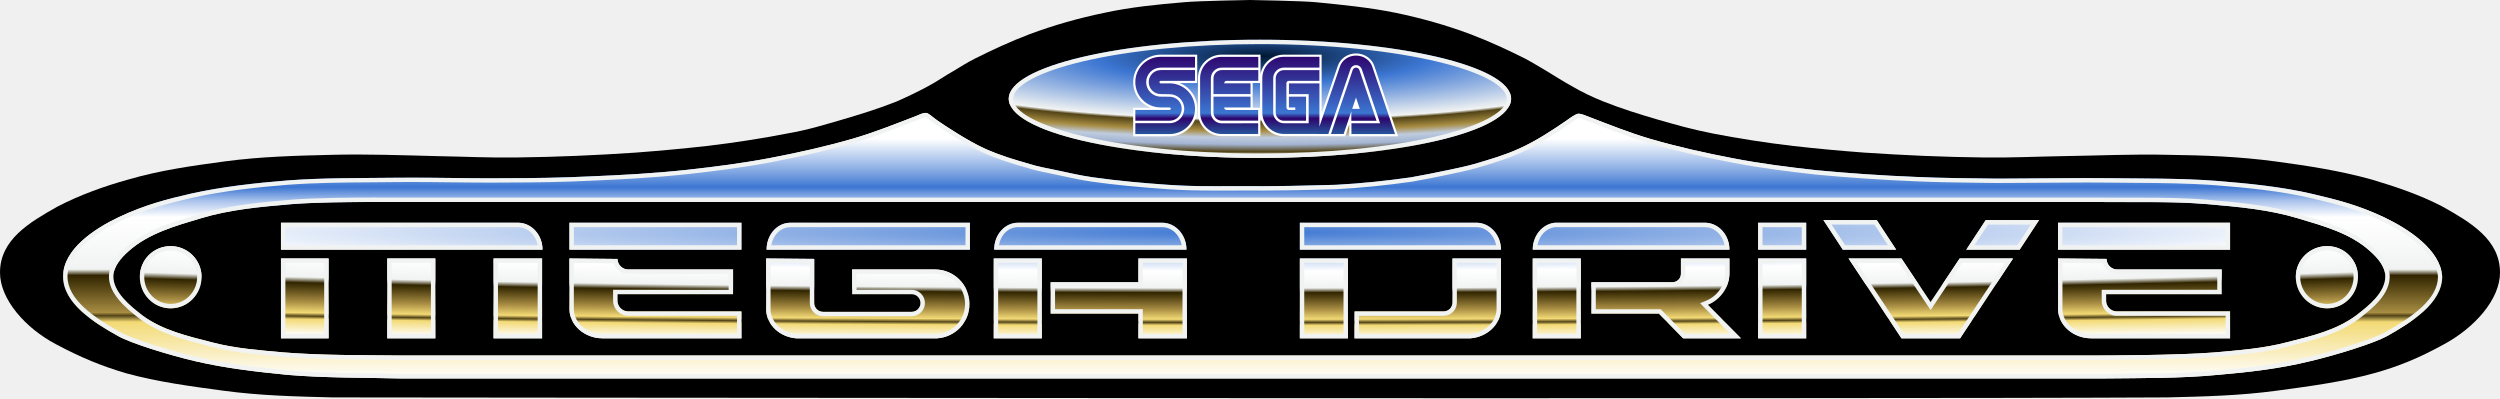
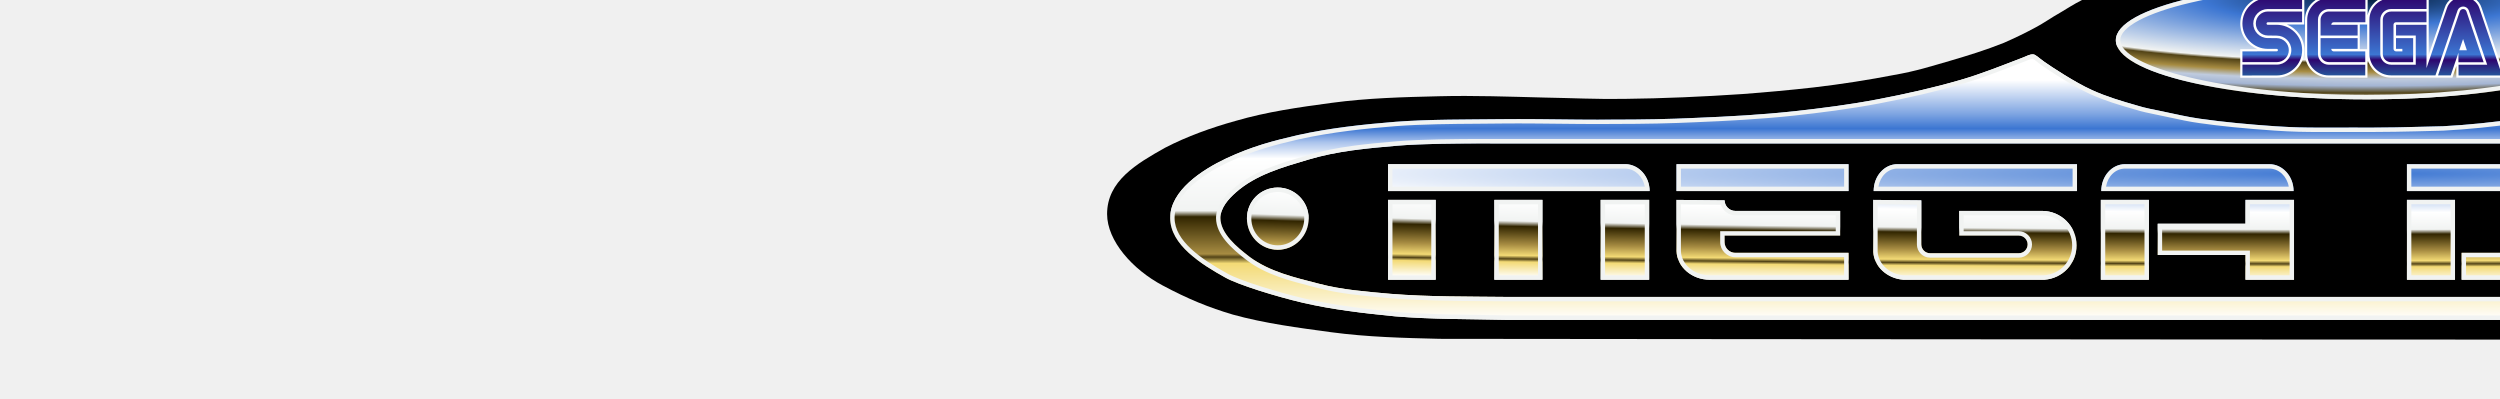
- <svg xmlns="http://www.w3.org/2000/svg" version="1.1" id="Layer_1" x="0px" y="0px" viewBox="251 -13.28 566.8 90.28" enable-background="new 251 -13.28 566.8 90.28" xml:space="preserve">
-   <path id="path6288-1-5" d="M742.4,76.82c8.3-0.2,16.4-0.4,24.6-1.5c7.4-1,15.1-2,22.3-4c5.4-1.5,10.1-3.4,15.9-6.6  c6.8-3.7,12.6-10.1,12.6-16.2c0-7.5-6.7-11.4-13.1-15c-5-2.6-10.6-4.5-16-6.1c-7.2-2-14.4-3.1-21.8-4.1c-8.2-1.1-16.2-1.4-24.4-1.5  c-7.9-0.2-16.1,0.2-23.9,0.3c-6.1,0.1-12,0.4-18,0.3c-9-0.1-18-0.5-26.9-1.1c-5.4-0.4-10.8-0.9-16.1-1.5c-6.1-0.7-13-1.8-18.1-2.8  s-8.5-2-12.7-3.2c-4.1-1.2-8.3-2.5-12.3-4.1c-2.5-1-4.8-2.1-7.2-3.5c-1.8-1-3.7-2.2-5.5-3.3c-1.7-1-3.3-2-5-2.9  c-4-2-8.1-3.9-12.3-5.5c-5.6-2.1-11.3-3.7-17.1-4.9c-5.9-1.2-12-1.8-18.1-2.4c-3.1-0.3-14.9-0.5-14.9-0.5s-11.8,0.2-14.9,0.5  c-6,0.5-12.1,1.1-18.1,2.4c-5.8,1.2-11.5,2.8-17.1,4.9c-4.2,1.6-8.3,3.5-12.3,5.5c-1.8,0.9-3.3,1.9-5,2.9c-1.8,1-3.6,2.3-5.5,3.3  c-2.4,1.3-4.7,2.4-7.2,3.5c-4,1.6-8.2,2.9-12.3,4.1c-4.2,1.2-7.5,2.3-12.7,3.2c-5.1,1-12,2.1-18.1,2.8c-5.3,0.6-10.8,1.1-16.1,1.5  c-8.9,0.6-18,1-26.9,1.1c-6.1,0.1-12-0.2-18-0.3c-7.9-0.2-16.1-0.5-23.9-0.3c-8.3,0.2-16.2,0.4-24.4,1.5c-7.4,1-14.6,2-21.8,4.1  c-5.4,1.5-11,3.5-16,6.1c-6.4,3.6-13.1,7.5-13.1,15c0,6.1,5.8,12.6,12.6,16.2c5.8,3.1,10.5,5,15.9,6.6c7.2,2,14.9,3,22.3,4  c8.2,1.1,16.4,1.3,24.6,1.5C326.2,76.82,671.5,77.22,742.4,76.82L742.4,76.82z" />
-   <linearGradient id="shape_1_" gradientUnits="userSpaceOnUse" x1="535" y1="14.533" x2="535" y2="74.233" gradientTransform="matrix(1 0 0 1 0 -1.8)">
+ <svg xmlns="http://www.w3.org/2000/svg" version="1.1" id="Layer_1" x="0px" y="0px" viewBox="-216 79.72 566.8 90.28" enable-background="new -216 79.72 566.8 90.28" xml:space="preserve">
+   <path id="path6288-1-5" d="M526.4,156.54c8.3-0.2,16.4-0.4,24.6-1.5c7.4-1,15.1-2,22.3-4c5.4-1.5,10.1-3.4,15.9-6.6  c6.8-3.7,12.6-10.1,12.6-16.2c0-7.5-6.7-11.4-13.1-15c-5-2.6-10.6-4.5-16-6.1c-7.2-2-14.4-3.1-21.8-4.1c-8.2-1.1-16.2-1.4-24.4-1.5  c-7.9-0.2-16.1,0.2-23.9,0.3c-6.1,0.1-12,0.4-18,0.3c-9-0.1-18-0.5-26.9-1.1c-5.4-0.4-10.8-0.9-16.1-1.5c-6.1-0.7-13-1.8-18.1-2.8  s-8.5-2-12.7-3.2c-4.1-1.2-8.3-2.5-12.3-4.1c-2.5-1-4.8-2.1-7.2-3.5c-1.8-1-3.7-2.2-5.5-3.3c-1.7-1-3.3-2-5-2.9  c-4-2-8.1-3.9-12.3-5.5c-5.6-2.1-11.3-3.7-17.1-4.9c-5.9-1.2-12-1.8-18.1-2.4c-3.1-0.3-14.9-0.5-14.9-0.5s-11.8,0.2-14.9,0.5  c-6,0.5-12.1,1.1-18.1,2.4c-5.8,1.2-11.5,2.8-17.1,4.9c-4.2,1.6-8.3,3.5-12.3,5.5c-1.8,0.9-3.3,1.9-5,2.9c-1.8,1-3.6,2.3-5.5,3.3  c-2.4,1.3-4.7,2.4-7.2,3.5c-4,1.6-8.2,2.9-12.3,4.1c-4.2,1.2-7.5,2.3-12.7,3.2c-5.1,1-12,2.1-18.1,2.8c-5.3,0.6-10.8,1.1-16.1,1.5  c-8.9,0.6-18,1-26.9,1.1c-6.1,0.1-12-0.2-18-0.3c-7.9-0.2-16.1-0.5-23.9-0.3c-8.3,0.2-16.2,0.4-24.4,1.5c-7.4,1-14.6,2-21.8,4.1  c-5.4,1.5-11,3.5-16,6.1c-6.4,3.6-13.1,7.5-13.1,15c0,6.1,5.8,12.6,12.6,16.2c5.8,3.1,10.5,5,15.9,6.6c7.2,2,14.9,3,22.3,4  c8.2,1.1,16.4,1.3,24.6,1.5C110.2,156.54,455.5,156.94,526.4,156.54L526.4,156.54z" />
+   <linearGradient id="shape_1_" gradientUnits="userSpaceOnUse" x1="319" y1="157.187" x2="319" y2="97.487" gradientTransform="matrix(1 0 0 -1 0 249.64)">
    <stop offset="0.091" style="stop-color:#FFFFFF" />
    <stop offset="0.218" style="stop-color:#80A6E2" />
    <stop offset="0.275" style="stop-color:#3C76D2" />
    <stop offset="0.327" style="stop-color:#AAC3EC" />
    <stop offset="0.389" style="stop-color:#FFFFFF" />
    <stop offset="0.587" style="stop-color:#F1F3F2" />
    <stop offset="0.61" style="stop-color:#312500" />
    <stop offset="0.751" style="stop-color:#A78C42" />
    <stop offset="0.763" style="stop-color:#534417" />
    <stop offset="0.787" style="stop-color:#F3DA75" />
    <stop offset="1" style="stop-color:#FFFFFF" />
  </linearGradient>
-   <path id="shape" fill="url(#shape_1_)" d="M791.6,36.02c-5.9-2.8-10.7-4-16.2-5.3c-7.2-1.7-14.6-2.4-22-3c-8-0.6-16.1-0.5-24.2-0.6  c-8.5-0.1-16.9,0.1-25.4,0.1c-6.2-0.1-12.5-0.1-18.7-0.4c-7.4-0.3-14.8-0.8-22.2-1.5c-6.3-0.7-12.7-1.5-18.9-2.7  c-6.3-1.2-12.6-2.6-18.8-4.4c-4.8-1.4-9.5-3.3-14.2-5.1c-0.8-0.3-1.7-0.7-2.3-0.6c-0.5,0.1-1.7,0.9-2.5,1.5c-3.5,2.4-7,4.7-10.8,6.4  c-3.3,1.5-6.8,2.5-10.2,3.5c-1.8,0.5-3.7,0.9-5.6,1.3c-2.9,0.6-5.8,1.2-8.7,1.7c-5.6,0.8-11.3,1.4-17,1.7c-14.1,0.4-16.6,0.3-20,0.3  c-9.5,0-12,0.1-18.1-0.3c-5.7-0.4-11.4-0.9-17-1.7c-2.9-0.4-5.8-1.1-8.7-1.7c-1.9-0.4-3.7-0.7-5.6-1.3c-3.5-1-6.9-2-10.2-3.5  c-3.8-1.7-9.4-5.4-10.8-6.4s-2-1.7-2.6-1.7c-0.8,0-1.4,0.4-2.2,0.7c-4.7,1.8-9.4,3.7-14.2,5.1c-6.2,1.8-12.5,3.2-18.8,4.4  c-6.3,1.2-12.6,2-18.9,2.7c-7.4,0.8-14.8,1.2-22.2,1.5c-6.2,0.3-12.5,0.4-18.7,0.4c-8.5,0.1-16.9-0.2-25.4-0.1  c-8.1,0.1-16.1,0-24.2,0.6c-7.4,0.6-14.8,1.4-22,3c-5.6,1.3-10.3,2.5-16.3,5.3c-5.5,2.6-12.7,7.3-12.7,13.5  c0,6.1,7.1,10.5,12.5,13.5c2.8,1.6,11.5,4.3,17.5,5.7c6.9,1.6,13.9,2.4,21,3.1c8.4,0.7,16.9,0.6,25.3,0.8h386.8  c8.4-0.1,16.9,0,25.3-0.8c7-0.6,14.1-1.4,21-3.1c6-1.4,14.6-4.1,17.5-5.7c5.3-3,12.5-7.4,12.5-13.5  C804.3,43.32,797,38.62,791.6,36.02z M785.2,58.22c-4.5,3.4-10.2,4.7-15.7,6.1c-5.3,1.4-10.8,1.8-16.3,2.3  c-8.4,0.7-26.4,0.7-26.4,0.7H341.6c-8.4-0.1-17.6,0-26.3-0.7c-5.5-0.5-11-0.9-16.3-2.3c-5.4-1.4-11.2-2.7-15.7-6.1  c-2.9-2.2-6.6-5.3-6.6-8.8c0-2.3,1.8-4.3,3.5-5.8c4.5-4,10.6-5.7,16.3-7.4c6.6-2,13.5-2.6,20.4-3.2c7-0.6,21.2-0.5,21.2-0.5h388.7  c8.1,0.1,16.6-0.2,24.8,0.5c6.8,0.6,13.8,1.2,20.4,3.2c5.7,1.7,11.9,3.4,16.3,7.4c1.7,1.5,3.5,3.5,3.5,5.8  C791.8,53.02,788.1,56.02,785.2,58.22z" />
-   <radialGradient id="rect7344_1_" cx="3303.218" cy="603.916" r="26.833" gradientTransform="matrix(4.500007e-11 1 -28.2702 1.272156e-09 17606.283 -3263.863)" gradientUnits="userSpaceOnUse">
+   <path id="shape" fill="url(#shape_1_)" d="M575.6,115.74c-5.9-2.8-10.7-4-16.2-5.3c-7.2-1.7-14.6-2.4-22-3c-8-0.6-16.1-0.5-24.2-0.6  c-8.5-0.1-16.9,0.1-25.4,0.1c-6.2-0.1-12.5-0.1-18.7-0.4c-7.4-0.3-14.8-0.8-22.2-1.5c-6.3-0.7-12.7-1.5-18.9-2.7  c-6.3-1.2-12.6-2.6-18.8-4.4c-4.8-1.4-9.5-3.3-14.2-5.1c-0.8-0.3-1.7-0.7-2.3-0.6c-0.5,0.1-1.7,0.9-2.5,1.5c-3.5,2.4-7,4.7-10.8,6.4  c-3.3,1.5-6.8,2.5-10.2,3.5c-1.8,0.5-3.7,0.9-5.6,1.3c-2.9,0.6-5.8,1.2-8.7,1.7c-5.6,0.8-11.3,1.4-17,1.7c-14.1,0.4-16.6,0.3-20,0.3  c-9.5,0-12,0.1-18.1-0.3c-5.7-0.4-11.4-0.9-17-1.7c-2.9-0.4-5.8-1.1-8.7-1.7c-1.9-0.4-3.7-0.7-5.6-1.3c-3.5-1-6.9-2-10.2-3.5  c-3.8-1.7-9.4-5.4-10.8-6.4s-2-1.7-2.6-1.7c-0.8,0-1.4,0.4-2.2,0.7c-4.7,1.8-9.4,3.7-14.2,5.1c-6.2,1.8-12.5,3.2-18.8,4.4  c-6.3,1.2-12.6,2-18.9,2.7c-7.4,0.8-14.8,1.2-22.2,1.5c-6.2,0.3-12.5,0.4-18.7,0.4c-8.5,0.1-16.9-0.2-25.4-0.1  c-8.1,0.1-16.1,0-24.2,0.6c-7.4,0.6-14.8,1.4-22,3c-5.6,1.3-10.3,2.5-16.3,5.3c-5.5,2.6-12.7,7.3-12.7,13.5  c0,6.1,7.1,10.5,12.5,13.5c2.8,1.6,11.5,4.3,17.5,5.7c6.9,1.6,13.9,2.4,21,3.1c8.4,0.7,16.9,0.6,25.3,0.8h386.8  c8.4-0.1,16.9,0,25.3-0.8c7-0.6,14.1-1.4,21-3.1c6-1.4,14.6-4.1,17.5-5.7c5.3-3,12.5-7.4,12.5-13.5  C588.3,123.04,581,118.34,575.6,115.74z M569.2,137.94c-4.5,3.4-10.2,4.7-15.7,6.1c-5.3,1.4-10.8,1.8-16.3,2.3  c-8.4,0.7-26.4,0.7-26.4,0.7H125.6c-8.4-0.1-17.6,0-26.3-0.7c-5.5-0.5-11-0.9-16.3-2.3c-5.4-1.4-11.2-2.7-15.7-6.1  c-2.9-2.2-6.6-5.3-6.6-8.8c0-2.3,1.8-4.3,3.5-5.8c4.5-4,10.6-5.7,16.3-7.4c6.6-2,13.5-2.6,20.4-3.2c7-0.6,21.2-0.5,21.2-0.5h388.7  c8.1,0.1,16.6-0.2,24.8,0.5c6.8,0.6,13.8,1.2,20.4,3.2c5.7,1.7,11.9,3.4,16.3,7.4c1.7,1.5,3.5,3.5,3.5,5.8  C575.8,132.74,572.1,135.74,569.2,137.94z" />
+   <radialGradient id="rect7344_1_" cx="2949.218" cy="-346.555" r="26.833" gradientTransform="matrix(4.500007e-11 1 28.2702 -1.272156e-09 10114.648 -2830.143)" gradientUnits="userSpaceOnUse">
    <stop offset="0" style="stop-color:#3C76D2" />
    <stop offset="0.329" style="stop-color:#FFFFFF" />
    <stop offset="0.472" style="stop-color:#F1F3F2" />
    <stop offset="0.511" style="stop-color:#312500" />
    <stop offset="0.65" style="stop-color:#A78C42" />
    <stop offset="0.736" style="stop-color:#F3DA75" />
    <stop offset="0.763" style="stop-color:#534417" />
    <stop offset="0.787" style="stop-color:#F3DA75" />
    <stop offset="0.915" style="stop-color:#FFFFFF" />
  </radialGradient>
-   <path id="rect7344" fill="url(#rect7344_1_)" d="M664.4,36.62l4.4,6.7h12.1l-4.4-6.7H664.4z M701.2,36.62l-4.4,6.7h12.1l4.4-6.7  H701.2z M314.7,37.22v6.1h53.9h5.4c0-3.3-2.4-6-5.4-6.1H314.7z M380.1,37.22v6.1h39v-6.1H380.1z M430.2,37.22c-3,0-5.4,2.7-5.4,6.1  h5.4h5.5h35.2v-6.1H430.2L430.2,37.22z M481.8,37.22c-3,0-5.4,2.7-5.4,6.1h5.4h5.5h27.1h5.6c0-3.4-2.5-6.1-5.5-6.1  c-0.1,0-0.1,0-0.2,0H481.8z M545.7,37.22v6.1h40.2h5.4c0-3.3-2.4-6-5.4-6.1H545.7z M603.5,37.22L603.5,37.22c-2.8,0.3-5,2.9-5,6.1h5  h5.9h20.1h2.6h8.9h2.1c0-3.3-2.4-6-5.4-6.1C637.7,37.22,603.5,37.22,603.5,37.22z M649.6,37.22v6.1h10.9v-6.1H649.6z M717.6,37.22  v6.1h39v-6.1H717.6z M289.7,42.52c-3.9,0-7,3.1-7,7s3.1,7.1,7,7.1s7-3.2,7-7.1S293.5,42.52,289.7,42.52z M778.6,42.52  c-3.9,0-7.1,3.1-7.1,7s3.2,7.1,7.1,7.1s7-3.2,7-7.1S782.5,42.52,778.6,42.52z M314.7,45.32v18.1h10.8v-18.1H314.7z M338.8,45.32  v18.1h10.9v-18.1H338.8z M362.9,45.32v18.1h11v-18.1H362.9z M380.1,45.32v11.6c0.1,3.6,3.5,6.5,7.5,6.5h31.5v-6.1h-25.7  c-1.3,0-2.4-1.1-2.4-2.4v-1.5h26.2v-5.6h-23.8c-1.3,0-2.4-1.1-2.4-2.4h-1L380.1,45.32L380.1,45.32z M424.7,45.32v11.8l0,0  c0.2,3.3,3.1,6,6.8,6.3l0,0h32l0,0c4.1-0.3,7.3-3.6,7.3-7.8c0-4.3-3.5-7.8-7.8-7.8h-0.1h-18.7v5.6h13.5c1.1,0,2,0.9,2,2s-0.9,2-2,2  h-20.1c-1.1,0-2-0.9-2-2v-10L424.7,45.32L424.7,45.32z M476.3,45.32v18.1h10.9v-18.1H476.3z M509.1,45.32v5.4h-19.9v7.1h19.9v5.6h11  v-18.1H509.1z M545.7,45.32v18.1h10.9v-18.1H545.7z M580.3,45.32v10c0,1.1-0.9,2-2,2h-20.2v6.1h26.3l0,0c3.8-0.3,6.9-3.2,6.9-6.7  v-11.4H580.3z M598.5,45.32v18.1h10.9v-18.1H598.5z M632.1,45.32v3.4c0,0,0,0,0,0.1c0,1.1-0.9,1.9-2,1.9h-2.4h-15.9v7.1h15.3  l5.5,5.6h13.1l-7.5-7.6c2.9-1.2,4.9-4,4.9-7.2v-3.3h-0.7H632.1L632.1,45.32z M649.6,45.32v18.1h10.9v-18.1H649.6z M670.1,45.32  l12,18.1h1.2h10.9h1.2l12-18.1h-12.1l-6.6,9.9l-6.6-9.9C682.1,45.32,670.1,45.32,670.1,45.32z M717.6,45.32v11.6  c0.1,3.6,3.5,6.5,7.5,6.5h31.5v-6.1h-25.7c-1.3,0-2.4-1.1-2.4-2.4v-1.5h26.2v-5.6H731c-1.3,0-2.4-1.1-2.4-2.4L717.6,45.32  L717.6,45.32z" />
-   <radialGradient id="path7243_1_" cx="2217.004" cy="-190.62" r="59.467" gradientTransform="matrix(2.5123 2.300000e-03 -7.100000e-03 0.4103 -5033.887 72.5494)" gradientUnits="userSpaceOnUse">
+   <path id="rect7344" fill="url(#rect7344_1_)" d="M448.4,116.34l4.4,6.7h12.1l-4.4-6.7H448.4z M485.2,116.34l-4.4,6.7h12.1l4.4-6.7  H485.2z M98.7,116.94v6.1h53.9h5.4c0-3.3-2.4-6-5.4-6.1H98.7z M164.1,116.94v6.1h39v-6.1H164.1z M214.2,116.94c-3,0-5.4,2.7-5.4,6.1  h5.4h5.5h35.2v-6.1H214.2L214.2,116.94z M265.8,116.94c-3,0-5.4,2.7-5.4,6.1h5.4h5.5h27.1h5.6c0-3.4-2.5-6.1-5.5-6.1  c-0.1,0-0.1,0-0.2,0H265.8z M329.7,116.94v6.1h40.2h5.4c0-3.3-2.4-6-5.4-6.1H329.7z M387.5,116.94L387.5,116.94  c-2.8,0.3-5,2.9-5,6.1h5h5.9h20.1h2.6h8.9h2.1c0-3.3-2.4-6-5.4-6.1C421.7,116.94,387.5,116.94,387.5,116.94z M433.6,116.94v6.1h10.9  v-6.1H433.6z M501.6,116.94v6.1h39v-6.1H501.6z M73.7,122.24c-3.9,0-7,3.1-7,7c0,3.9,3.1,7.1,7,7.1s7-3.2,7-7.1  C80.7,125.34,77.5,122.24,73.7,122.24z M562.6,122.24c-3.9,0-7.1,3.1-7.1,7c0,3.9,3.2,7.1,7.1,7.1s7-3.2,7-7.1  C569.6,125.34,566.5,122.24,562.6,122.24z M98.7,125.04v18.1h10.8v-18.1H98.7z M122.8,125.04v18.1h10.9v-18.1H122.8z M146.9,125.04  v18.1h11v-18.1H146.9z M164.1,125.04v11.6c0.1,3.6,3.5,6.5,7.5,6.5h31.5v-6.1h-25.7c-1.3,0-2.4-1.1-2.4-2.4v-1.5h26.2v-5.6h-23.8  c-1.3,0-2.4-1.1-2.4-2.4h-1L164.1,125.04L164.1,125.04z M208.7,125.04v11.8l0,0c0.2,3.3,3.1,6,6.8,6.3l0,0h32l0,0  c4.1-0.3,7.3-3.6,7.3-7.8c0-4.3-3.5-7.8-7.8-7.8h-0.1h-18.7v5.6h13.5c1.1,0,2,0.9,2,2c0,1.1-0.9,2-2,2h-20.1c-1.1,0-2-0.9-2-2v-10  L208.7,125.04L208.7,125.04z M260.3,125.04v18.1h10.9v-18.1H260.3z M293.1,125.04v5.4h-19.9v7.1h19.9v5.6h11v-18.1H293.1z   M329.7,125.04v18.1h10.9v-18.1H329.7z M364.3,125.04v10c0,1.1-0.9,2-2,2h-20.2v6.1h26.3l0,0c3.8-0.3,6.9-3.2,6.9-6.7v-11.4H364.3z   M382.5,125.04v18.1h10.9v-18.1H382.5z M416.1,125.04v3.4c0,0,0,0,0,0.1c0,1.1-0.9,1.9-2,1.9h-2.4h-15.9v7.1h15.3l5.5,5.6h13.1  l-7.5-7.6c2.9-1.2,4.9-4,4.9-7.2v-3.3h-0.7H416.1L416.1,125.04z M433.6,125.04v18.1h10.9v-18.1H433.6z M454.1,125.04l12,18.1h1.2  h10.9h1.2l12-18.1h-12.1l-6.6,9.9l-6.6-9.9C466.1,125.04,454.1,125.04,454.1,125.04z M501.6,125.04v11.6c0.1,3.6,3.5,6.5,7.5,6.5  h31.5v-6.1h-25.7c-1.3,0-2.4-1.1-2.4-2.4v-1.5h26.2v-5.6H515c-1.3,0-2.4-1.1-2.4-2.4L501.6,125.04L501.6,125.04z" />
+   <radialGradient id="path7243_1_" cx="1871.517" cy="250.721" r="59.467" gradientTransform="matrix(2.5123 2.300000e-03 7.100000e-03 -0.4103 -4382.346 177.7231)" gradientUnits="userSpaceOnUse">
    <stop offset="0" style="stop-color:#001833" />
    <stop offset="0.252" style="stop-color:#3C76D2" />
    <stop offset="0.587" style="stop-color:#F1F3F2" />
    <stop offset="0.61" style="stop-color:#534417" />
    <stop offset="0.694" style="stop-color:#A78C42" />
    <stop offset="0.758" style="stop-color:#BFCBDE" />
    <stop offset="0.821" style="stop-color:#A4B5D3" />
    <stop offset="0.889" style="stop-color:#534417" />
    <stop offset="0.935" style="stop-color:#FFFFFF" />
  </radialGradient>
-   <path id="path7243" fill="url(#path7243_1_)" d="M593.6,9.12c0,7.4-25.5,13.4-57,13.4s-56.9-6-56.9-13.4l0,0  c0-7.4,25.5-13.4,56.9-13.4C568.1-4.28,593.6,1.72,593.6,9.12z" />
-   <path fill="#FFFFFF" d="M507.91,14.09l0-2.93l3.97,0c-2.32-0.91-3.97-3.17-3.97-5.81c0-3.44,2.81-6.24,6.26-6.24h8.26l0.01,3.44  l-0.01,3.01h-3.96c2.33,0.91,3.98,3.17,3.98,5.82c0,3.44-2.81,6.24-6.26,6.24l-8.28,0.01L507.91,14.09z M527.98,17.6  c-2.97,0-5.39-2.41-5.39-5.38V4.48c0-2.96,2.42-5.37,5.39-5.37h8.81v4.36c0.48-2.48,2.67-4.36,5.29-4.36h8.56v13.3l3.64-10.67  c0.52-1.71,2.24-2.91,4.17-2.91c1.93,0,3.65,1.21,4.17,2.93l5.36,15.85h-11.08v-2.64l-0.9,2.64l-13.9,0c-2.71,0-4.96-1.99-5.35-4.57  l0,4.58L527.98,17.6z M536.68,11.16v-5.6h-1.67v5.59C535.01,11.16,536.68,11.16,536.68,11.16z" />
-   <linearGradient id="SVGID_1_" gradientUnits="userSpaceOnUse" x1="537.838" y1="64.122" x2="537.838" y2="46.322" gradientTransform="matrix(1 0 0 -1 0 63.444)">
+   <path id="path7243" fill="url(#path7243_1_)" d="M377.6,88.84c0,7.4-25.5,13.4-57,13.4s-56.9-6-56.9-13.4l0,0  c0-7.4,25.5-13.4,56.9-13.4C352.1,75.44,377.6,81.44,377.6,88.84z" />
+   <path fill="#FFFFFF" d="M291.91,93.81v-2.93h3.97c-2.32-0.91-3.97-3.17-3.97-5.81c0-3.44,2.81-6.24,6.26-6.24h8.26l0.01,3.44  l-0.01,3.01h-3.96c2.33,0.91,3.98,3.17,3.98,5.82c0,3.44-2.81,6.24-6.26,6.24l-8.28,0.01L291.91,93.81z M311.98,97.32  c-2.97,0-5.39-2.41-5.39-5.38V84.2c0-2.96,2.42-5.37,5.39-5.37h8.81v4.36c0.48-2.48,2.67-4.36,5.29-4.36h8.56v13.3l3.64-10.67  c0.52-1.71,2.24-2.91,4.17-2.91s3.65,1.21,4.17,2.93l5.36,15.85H340.9v-2.64l-0.9,2.64h-13.9c-2.71,0-4.96-1.99-5.35-4.57v4.58  L311.98,97.32z M320.68,90.88v-5.6h-1.67v5.59C319.01,90.88,320.68,90.88,320.68,90.88z" />
+   <linearGradient id="SVGID_1_" gradientUnits="userSpaceOnUse" x1="321.84" y1="263.596" x2="321.84" y2="281.396" gradientTransform="matrix(1 0 0 1 0 -184.556)">
    <stop offset="0" style="stop-color:#2D056E" />
    <stop offset="0.732" style="stop-color:#3C76D2" />
    <stop offset="0.8" style="stop-color:#2D056E" />
    <stop offset="1" style="stop-color:#27569C" />
  </linearGradient>
-   <path fill="url(#SVGID_1_)" d="M508.4,17.12l7.78-0.01c3.18,0,5.76-2.57,5.76-5.74c0-3.17-2.58-5.75-5.76-5.75l-2.02,0.01  c-0.16,0-0.29-0.13-0.29-0.29s0.13-0.29,0.29-0.29l7.77,0l0-2.44h-7.77c-1.5,0-2.72,1.22-2.72,2.72c0,1.5,1.22,2.72,2.72,2.72  l2.03,0.03c1.82,0,3.3,1.47,3.3,3.28c0,1.82-1.47,3.29-3.3,3.29h-7.78L508.4,17.12 M508.41,14.09h7.78c1.51,0,2.73-1.22,2.73-2.72  c0-1.5-1.22-2.72-2.73-2.72l-2.03-0.02c-1.82,0-3.3-1.47-3.3-3.29c0-1.81,1.48-3.29,3.3-3.29l7.77,0l0-2.45h-7.77  c-3.18,0-5.76,2.57-5.76,5.74s2.58,5.74,5.76,5.74l2.01,0c0.15,0,0.28,0.12,0.28,0.28c0,0.15-0.13,0.28-0.28,0.28l-7.77,0.01  L508.41,14.09 M527.98,14.68c-1.35,0-2.45-1.08-2.45-2.45V4.46c0-1.32,1.11-2.41,2.45-2.41l8.3,0v-2.44h-8.3  c-2.7,0-4.89,2.18-4.89,4.87v7.74c0,2.69,2.19,4.88,4.89,4.88l8.27,0l0-2.43L527.98,14.68 M526.12,4.48c0-1.03,0.83-1.87,1.86-1.87  h8.3v2.44h-7.15c-0.57,0-0.58,0.57-0.58,0.57h5.97v2.43h-8.4L526.12,4.48 M527.98,14.08c-1.03,0-1.86-0.83-1.86-1.86V8.64h8.4v2.44  h-5.97c0.01,0.57,0.58,0.58,0.58,0.58h7.12l0,2.42L527.98,14.08 M542.1,14.67c-1.34,0-2.44-1.1-2.44-2.44V4.48  c0-1.35,1.09-2.44,2.44-2.44h8.04v-2.44h-8.06c-2.7,0-4.89,2.18-4.89,4.87v7.74c0,2.69,2.21,4.88,4.91,4.88l8.04,0V5.63h-6.91v2.43  h4.47v6.61L542.1,14.67 M540.23,12.23c0,1.03,0.83,1.87,1.86,1.87h5.02V8.64h-3.89v2.44h1.44l0.01,0.57h-1.44  c-0.31,0-0.57-0.26-0.57-0.57l-0.01-5.45c0,0,0-0.57,0.58-0.58h6.9l0-2.43l-8.04,0c-1.03,0-1.86,0.83-1.86,1.87L540.23,12.23   M557.69,2.58c0.11-0.31,0.4-0.53,0.75-0.53s0.65,0.22,0.75,0.53l3.9,11.53h-5.72l0.01-2.71h1.91l-0.86-2.56l-2.8,8.26h-2.88  L557.69,2.58 M563.89,14.67h-6.49v2.44h9.88L562.14,1.9c-0.45-1.48-1.94-2.58-3.69-2.58c-1.76,0-3.24,1.09-3.69,2.57l-5.19,15.21  h2.59l5.04-14.79c0.2-0.49,0.69-0.83,1.25-0.83c0.56,0,1.05,0.35,1.26,0.83L563.89,14.67" />
-   <g>
-     <path fill="#F1F3F2" d="M536.6-3.28c33,0,56,6.53,56,12.4c0,2.98-5.95,6.16-15.92,8.5c-10.69,2.51-24.93,3.9-40.08,3.9   c-32.94,0-55.9-6.53-55.9-12.4c0-2.98,5.95-6.16,15.9-8.5C507.28-1.89,521.49-3.28,536.6-3.28 M460.87,13.32   c0.15,0.05,0.54,0.36,0.88,0.62c0.31,0.25,0.7,0.55,1.17,0.89c1.59,1.14,7.15,4.79,10.97,6.5c3.27,1.49,6.62,2.49,10.31,3.54   c1.53,0.48,3.02,0.78,4.45,1.07c0.41,0.08,0.82,0.17,1.25,0.26c0.72,0.15,1.44,0.31,2.17,0.46c2.16,0.47,4.39,0.95,6.6,1.25   c4.85,0.69,10.11,1.22,17.08,1.71c4.09,0.27,6.57,0.31,10.6,0.31c0.89,0,1.85,0,2.93,0c1.35,0,2.87-0.01,4.63-0.01   c0.54,0,1.05,0,1.59,0c0.6,0,1.24,0.01,1.98,0.01c2.55,0,6.73-0.03,16.49-0.31c5.39-0.28,11.14-0.86,17.12-1.71   c2.92-0.5,5.88-1.11,8.74-1.71c1.88-0.4,3.83-0.81,5.68-1.32l0.51-0.15c3.26-0.96,6.62-1.94,9.82-3.4   c3.97-1.78,7.59-4.18,10.99-6.51c1.03-0.77,1.88-1.26,2.1-1.32c0.31,0,0.92,0.23,1.4,0.42l0.34,0.13c0.73,0.28,1.47,0.57,2.21,0.85   c3.93,1.52,7.98,3.08,12.07,4.28c5.55,1.61,11.73,3.06,18.89,4.42c6.45,1.25,13.21,2.07,19,2.71c7.38,0.7,14.87,1.2,22.25,1.5   c4.66,0.22,9.43,0.28,14.04,0.34c1.57,0.02,3.13,0.04,4.71,0.06c3.41,0,6.85-0.03,10.18-0.06c3.32-0.03,6.75-0.06,10.13-0.06   c1.69,0,3.38,0.01,5.08,0.03c1.8,0.02,3.6,0.03,5.4,0.05c6.17,0.04,12.55,0.09,18.73,0.55c7.12,0.58,14.68,1.28,21.85,2.98   c5.81,1.37,10.36,2.55,16,5.23c4.51,2.17,12.12,6.68,12.53,12.53c-0.03,5.12-5.78,9.08-11.98,12.59   c-2.84,1.56-11.44,4.25-17.26,5.6c-7.04,1.74-14.18,2.5-20.86,3.07c-6.83,0.65-13.83,0.7-20.61,0.75   c-1.54,0.01-3.07,0.02-4.59,0.04H341.62c-2.3-0.06-4.65-0.09-6.91-0.12c-6.03-0.08-12.26-0.17-18.31-0.68   c-6.68-0.66-13.8-1.44-20.87-3.08c-5.94-1.39-14.57-4.07-17.24-5.6c-5.93-3.29-11.99-7.37-11.99-12.63   c0-5.97,7.6-10.46,12.12-12.59c5.9-2.75,10.59-3.95,16.09-5.23c7.54-1.67,15.28-2.45,21.86-2.98c6.27-0.46,12.62-0.51,18.76-0.55   c1.79-0.01,3.58-0.03,5.38-0.05c1.24-0.01,2.48-0.02,3.72-0.02c2.99,0,6.02,0.04,8.96,0.07c2.94,0.03,5.98,0.07,8.98,0.07   c1.24,0,2.49-0.01,3.73-0.02c7.04,0,13.17-0.13,18.74-0.4c6.6-0.27,14.41-0.66,22.27-1.51c5.63-0.62,12.28-1.44,18.98-2.71   c7.16-1.36,13.34-2.81,18.89-4.42c4.09-1.19,8.15-2.76,12.07-4.28c0.73-0.28,1.47-0.57,2.2-0.85c0.24-0.09,0.46-0.19,0.68-0.28   C460.19,13.48,460.52,13.33,460.87,13.32 M341.59,68.32L341.59,68.32H726.8c0.18,0,18.14-0.01,26.49-0.7l1.47-0.13   c4.96-0.44,10.08-0.9,14.98-2.19l0.97-0.25c5.25-1.33,10.69-2.7,15.08-6.03c3.39-2.57,7-5.64,7-9.6c0-2.83-2.19-5.1-3.83-6.54   c-4.35-3.95-10.19-5.69-15.83-7.36l-0.85-0.25c-6.62-2.01-13.6-2.62-20.36-3.22l-0.25-0.02c-5.25-0.45-10.68-0.49-15.35-0.49   l-2.52,0l-2.49,0c-1.51,0-3.02-0.01-4.52-0.02H338.11c0,0-0.89-0.01-2.34-0.01c-4.86,0-13.78,0.07-18.96,0.51   c-6.83,0.59-13.9,1.21-20.6,3.24l-0.7,0.21c-5.65,1.68-11.49,3.42-15.97,7.4c-1.65,1.45-3.84,3.72-3.84,6.55   c0,3.78,3.54,6.97,7,9.6c4.31,3.26,9.65,4.63,14.8,5.95l1.24,0.32c4.91,1.3,10.03,1.75,14.99,2.2l1.48,0.13   c6.96,0.56,14.18,0.61,21.15,0.66C338.14,68.29,339.88,68.3,341.59,68.32L341.59,68.32 M711.45,37.62l-3.09,4.7h-9.71l3.09-4.7   H711.45 M675.96,37.62l3.09,4.7h-9.71l-3.09-4.7H675.96 M755.6,38.22v4.1h-37v-4.1H755.6 M659.5,38.22v4.1h-8.9v-4.1H659.5    M637.68,38.22c2.13,0.08,3.91,1.84,4.33,4.1H641h-8.9h-2.6h-20.1h-5.9h-3.92c0.38-2.17,1.95-3.86,3.97-4.1H637.68 M585.88,38.22   c2.13,0.08,3.91,1.84,4.33,4.1h-4.31h-39.2v-4.1H585.88 M514.5,38.22c2.18,0,4,1.77,4.41,4.1h-4.51h-27.1h-5.5h-4.32   c0.39-2.37,2.15-4.1,4.32-4.1h32.5H514.5 M469.9,38.22v4.1h-34.2h-5.5h-4.32c0.39-2.37,2.15-4.1,4.32-4.1H469.9 M418.1,38.22v4.1   h-37v-4.1H418.1 M368.58,38.22c2.13,0.08,3.91,1.84,4.33,4.1h-4.31h-52.9v-4.1H368.58 M778.6,43.52c3.36,0,6,2.63,6,6   c0,3.36-2.69,6.1-6,6.1c-3.36,0-6.1-2.74-6.1-6.1C772.5,46.21,775.24,43.52,778.6,43.52 M289.7,43.52c3.31,0,6,2.69,6,6   c0,3.36-2.69,6.1-6,6.1s-6-2.74-6-6.1C283.7,46.16,286.34,43.52,289.7,43.52 M705.54,46.32l-10.67,16.1h-0.66h-10.9h-0.66   l-10.67-16.1h9.6l6.3,9.46l0.83,1.25l0.83-1.25l6.3-9.46L705.54,46.32 M659.5,46.32v16.1h-8.9v-16.1H659.5 M642.1,46.32v2.3   c0,2.74-1.68,5.2-4.28,6.28l-1.37,0.57l1.04,1.06l5.82,5.9h-10.29l-5.21-5.3l-0.29-0.3h-0.42h-14.3v-5.1h14.9h2.4   c1.68,0,3-1.27,3-2.9v-0.1v-2.4H642.1 M608.4,46.32v16.1h-8.9v-16.1H608.4 M590.3,46.32v10.4c0,2.92-2.61,5.42-5.94,5.7H559.1v-4.1   h19.2c1.65,0,3-1.35,3-3v-9L590.3,46.32 M555.6,46.32v16.1h-8.9v-16.1H555.6 M519.1,46.32v16.1h-9v-4.6v-1h-1h-18.9v-5.1h18.9h1v-1   v-4.4H519.1 M486.2,46.32v16.1h-8.9v-16.1H486.2 M372.9,46.32v16.1h-9v-16.1H372.9 M348.7,46.32v16.1h-8.9v-16.1H348.7    M324.5,46.32v16.1h-8.8v-16.1H324.5 M718.6,46.33l9.15,0.08c0.44,1.38,1.75,2.41,3.25,2.41h22.7v3.6h-25.2h-1v1v1.5   c0,1.84,1.56,3.4,3.4,3.4h24.7v4.1h-30.5c-3.5,0-6.42-2.48-6.5-5.5V46.33 M425.7,46.33l8.9,0.08v9.01c0,1.65,1.35,3,3,3h20.1   c1.65,0,3-1.35,3-3s-1.35-3-3-3h-12.5v-3.6h17.7h0.1c3.75,0,6.8,3.05,6.8,6.8c0,3.6-2.72,6.52-6.34,6.8h-31.92   c-3.16-0.27-5.66-2.56-5.84-5.33L425.7,46.33 M381.1,46.33l8.9,0.09h0.16c0.44,1.37,1.75,2.4,3.24,2.4h22.8v3.6H391h-1v1v1.5   c0,1.84,1.56,3.4,3.4,3.4h24.7v4.1h-30.5c-3.5,0-6.42-2.48-6.5-5.5L381.1,46.33 M536.6-4.28c-31.4,0-56.9,6-56.9,13.4   s25.4,13.4,56.9,13.4s57-6,57-13.4S568.1-4.28,536.6-4.28L536.6-4.28z M460.9,12.32c-0.8,0-1.4,0.4-2.2,0.7   c-4.7,1.8-9.4,3.7-14.2,5.1c-6.2,1.8-12.5,3.2-18.8,4.4c-6.3,1.2-12.6,2-18.9,2.7c-7.4,0.8-14.8,1.2-22.2,1.5   c-6.2,0.3-12.5,0.4-18.7,0.4c-1.24,0.02-2.49,0.02-3.73,0.02c-5.99,0-11.95-0.14-17.94-0.14c-1.24,0-2.48,0.01-3.73,0.02   c-8.1,0.1-16.1,0-24.2,0.6c-7.4,0.6-14.8,1.4-22,3c-5.6,1.3-10.3,2.5-16.3,5.3c-5.5,2.6-12.7,7.3-12.7,13.5   c0,6.1,7.1,10.5,12.5,13.5c2.8,1.6,11.5,4.3,17.5,5.7c6.9,1.6,13.9,2.4,21,3.1c8.4,0.7,16.9,0.6,25.3,0.8h386.8   c8.4-0.1,16.9,0,25.3-0.8c7-0.6,14.1-1.4,21-3.1c6-1.4,14.6-4.1,17.5-5.7c5.3-3,12.5-7.4,12.5-13.5c-0.4-6.1-7.7-10.8-13.1-13.4   c-5.9-2.8-10.7-4-16.2-5.3c-7.2-1.7-14.6-2.4-22-3c-8-0.6-16.1-0.5-24.2-0.6c-1.7-0.02-3.4-0.03-5.09-0.03   c-6.78,0-13.51,0.13-20.31,0.13c-6.2-0.1-12.5-0.1-18.7-0.4c-7.4-0.3-14.8-0.8-22.2-1.5c-6.3-0.7-12.7-1.5-18.9-2.7   c-6.3-1.2-12.6-2.6-18.8-4.4c-4.8-1.4-9.5-3.3-14.2-5.1c-0.71-0.27-1.51-0.62-2.1-0.62c-0.07,0-0.14,0-0.2,0.02   c-0.5,0.1-1.7,0.9-2.5,1.5c-3.5,2.4-7,4.7-10.8,6.4c-3.3,1.5-6.8,2.5-10.2,3.5c-1.8,0.5-3.7,0.9-5.6,1.3c-2.9,0.6-5.8,1.2-8.7,1.7   c-5.6,0.8-11.3,1.4-17,1.7c-9.4,0.27-13.64,0.31-16.44,0.31c-1.4,0-2.43-0.01-3.56-0.01c-3.17,0-5.56,0.01-7.56,0.01   c-4.01,0-6.47-0.04-10.54-0.31c-5.7-0.4-11.4-0.9-17-1.7c-2.9-0.4-5.8-1.1-8.7-1.7c-1.9-0.4-3.7-0.7-5.6-1.3c-3.5-1-6.9-2-10.2-3.5   c-3.8-1.7-9.4-5.4-10.8-6.4C462.1,13.02,461.5,12.32,460.9,12.32L460.9,12.32z M341.6,67.32c-8.4-0.1-17.6,0-26.3-0.7   c-5.5-0.5-11-0.9-16.3-2.3c-5.4-1.4-11.2-2.7-15.7-6.1c-2.9-2.2-6.6-5.3-6.6-8.8c0-2.3,1.8-4.3,3.5-5.8c4.5-4,10.6-5.7,16.3-7.4   c6.6-2,13.5-2.6,20.4-3.2c5.25-0.45,14.55-0.51,18.87-0.51c1.44,0,2.33,0.01,2.33,0.01h388.7c1.49,0.02,3.01,0.02,4.52,0.02   c1.66,0,3.33-0.01,5.01-0.01c5.09,0,10.23,0.05,15.26,0.48c6.8,0.6,13.8,1.2,20.4,3.2c5.7,1.7,11.9,3.4,16.3,7.4   c1.7,1.5,3.5,3.5,3.5,5.8c0,3.6-3.7,6.6-6.6,8.8c-4.5,3.4-10.2,4.7-15.7,6.1c-5.3,1.4-10.8,1.8-16.3,2.3   c-8.4,0.7-26.4,0.7-26.4,0.7H341.6L341.6,67.32z M713.3,36.62h-12.1l-4.4,6.7h12.1L713.3,36.62L713.3,36.62z M676.5,36.62h-12.1   l4.4,6.7h12.1L676.5,36.62L676.5,36.62z M756.6,37.22h-39v6.1h39V37.22L756.6,37.22z M660.5,37.22h-10.9v6.1h10.9V37.22   L660.5,37.22z M637.7,37.22h-34.2c-2.8,0.3-5,2.9-5,6.1h5h5.9h20.1h2.6h8.9h2.1C643.1,40.02,640.7,37.32,637.7,37.22L637.7,37.22z    M585.9,37.22h-40.2v6.1h40.2h5.4C591.3,40.02,588.9,37.32,585.9,37.22L585.9,37.22z M514.5,37.22c-0.1,0-0.1,0-0.2,0h-32.5   c-3,0-5.4,2.7-5.4,6.1h5.4h5.5h27.1h5.6C520,39.92,517.5,37.22,514.5,37.22L514.5,37.22z M470.9,37.22h-40.7c-3,0-5.4,2.7-5.4,6.1   h5.4h5.5h35.2V37.22L470.9,37.22z M419.1,37.22h-39v6.1h39V37.22L419.1,37.22z M368.6,37.22h-53.9v6.1h53.9h5.4   C374,40.02,371.6,37.32,368.6,37.22L368.6,37.22z M778.6,42.52c-3.9,0-7.1,3.1-7.1,7s3.2,7.1,7.1,7.1s7-3.2,7-7.1   S782.5,42.52,778.6,42.52L778.6,42.52z M289.7,42.52c-3.9,0-7,3.1-7,7s3.1,7.1,7,7.1s7-3.2,7-7.1S293.5,42.52,289.7,42.52   L289.7,42.52z M717.6,45.32v11.6c0.1,3.6,3.5,6.5,7.5,6.5h31.5v-6.1h-25.7c-1.3,0-2.4-1.1-2.4-2.4v-1.5h26.2v-5.6H731   c-1.3,0-2.4-1.1-2.4-2.4L717.6,45.32L717.6,45.32z M707.4,45.32h-12.1l-6.6,9.9l-6.6-9.9h-12l12,18.1h1.2h10.9h1.2L707.4,45.32   L707.4,45.32z M660.5,45.32h-10.9v18.1h10.9V45.32L660.5,45.32z M643.1,45.32h-0.7h-10.3v3.4c0,0,0,0,0,0.1c0,1.1-0.9,1.9-2,1.9   h-2.4h-15.9v7.1h15.3l5.5,5.6h13.1l-7.5-7.6c2.9-1.2,4.9-4,4.9-7.2V45.32L643.1,45.32z M609.4,45.32h-10.9v18.1h10.9V45.32   L609.4,45.32z M591.3,45.32h-11v10c0,1.1-0.9,2-2,2h-20.2v6.1h26.3c3.8-0.3,6.9-3.2,6.9-6.7L591.3,45.32L591.3,45.32z M556.6,45.32   h-10.9v18.1h10.9V45.32L556.6,45.32z M520.1,45.32h-11v5.4h-19.9v7.1h19.9v5.6h11V45.32L520.1,45.32z M487.2,45.32h-10.9v18.1h10.9   V45.32L487.2,45.32z M424.7,45.32v11.8c0.2,3.3,3.1,6,6.8,6.3h32c4.1-0.3,7.3-3.6,7.3-7.8c0-4.3-3.5-7.8-7.8-7.8h-0.1h-18.7v5.6   h13.5c1.1,0,2,0.9,2,2s-0.9,2-2,2h-20.1c-1.1,0-2-0.9-2-2v-10L424.7,45.32L424.7,45.32z M380.1,45.32v11.6c0.1,3.6,3.5,6.5,7.5,6.5   h31.5v-6.1h-25.7c-1.3,0-2.4-1.1-2.4-2.4v-1.5h26.2v-5.6h-23.8c-1.3,0-2.4-1.1-2.4-2.4h-1L380.1,45.32L380.1,45.32z M373.9,45.32   h-11v18.1h11V45.32L373.9,45.32z M349.7,45.32h-10.9v18.1h10.9V45.32L349.7,45.32z M325.5,45.32h-10.8v18.1h10.8V45.32L325.5,45.32   z" />
-   </g>
+   <path fill="url(#SVGID_1_)" d="M292.4,96.84l7.78-0.01c3.18,0,5.76-2.57,5.76-5.74s-2.58-5.75-5.76-5.75l-2.02,0.01  c-0.16,0-0.29-0.13-0.29-0.29c0-0.16,0.13-0.29,0.29-0.29h7.77v-2.44h-7.77c-1.5,0-2.72,1.22-2.72,2.72s1.22,2.72,2.72,2.72  l2.03,0.03c1.82,0,3.3,1.47,3.3,3.28c0,1.82-1.47,3.29-3.3,3.29h-7.78L292.4,96.84 M292.41,93.81h7.78c1.51,0,2.73-1.22,2.73-2.72  s-1.22-2.72-2.73-2.72l-2.03-0.02c-1.82,0-3.3-1.47-3.3-3.29c0-1.81,1.48-3.29,3.3-3.29h7.77v-2.45h-7.77  c-3.18,0-5.76,2.57-5.76,5.74c0,3.17,2.58,5.74,5.76,5.74h2.01c0.15,0,0.28,0.12,0.28,0.28c0,0.15-0.13,0.28-0.28,0.28l-7.77,0.01  L292.41,93.81 M311.98,94.4c-1.35,0-2.45-1.08-2.45-2.45v-7.77c0-1.32,1.11-2.41,2.45-2.41h8.3v-2.44h-8.3  c-2.7,0-4.89,2.18-4.89,4.87v7.74c0,2.69,2.19,4.88,4.89,4.88h8.27v-2.43L311.98,94.4 M310.12,84.2c0-1.03,0.83-1.87,1.86-1.87h8.3  v2.44h-7.15c-0.57,0-0.58,0.57-0.58,0.57h5.97v2.43h-8.4L310.12,84.2 M311.98,93.8c-1.03,0-1.86-0.83-1.86-1.86v-3.58h8.4v2.44  h-5.97c0.01,0.57,0.58,0.58,0.58,0.58h7.12v2.42H311.98 M326.1,94.39c-1.34,0-2.44-1.1-2.44-2.44V84.2c0-1.35,1.09-2.44,2.44-2.44  h8.04v-2.44h-8.06c-2.7,0-4.89,2.18-4.89,4.87v7.74c0,2.69,2.21,4.88,4.91,4.88h8.04V85.35h-6.91v2.43h4.47v6.61H326.1   M324.23,91.95c0,1.03,0.83,1.87,1.86,1.87h5.02v-5.46h-3.89v2.44h1.44l0.01,0.57h-1.44c-0.31,0-0.57-0.26-0.57-0.57l-0.01-5.45  c0,0,0-0.57,0.58-0.58h6.9v-2.43h-8.04c-1.03,0-1.86,0.83-1.86,1.87L324.23,91.95 M341.69,82.3c0.11-0.31,0.4-0.53,0.75-0.53  s0.65,0.22,0.75,0.53l3.9,11.53h-5.72l0.01-2.71h1.91l-0.86-2.56l-2.8,8.26h-2.88L341.69,82.3 M347.89,94.39h-6.49v2.44h9.88  l-5.14-15.21c-0.45-1.48-1.94-2.58-3.69-2.58c-1.76,0-3.24,1.09-3.69,2.57l-5.19,15.21h2.59l5.04-14.79  c0.2-0.49,0.69-0.83,1.25-0.83s1.05,0.35,1.26,0.83L347.89,94.39" />
+   <path fill="#F1F3F2" d="M320.6,76.44c33,0,56,6.53,56,12.4c0,2.98-5.95,6.16-15.92,8.5c-10.69,2.51-24.93,3.9-40.08,3.9  c-32.94,0-55.9-6.53-55.9-12.4c0-2.98,5.95-6.16,15.9-8.5C291.28,77.83,305.49,76.44,320.6,76.44 M244.87,93.04  c0.15,0.05,0.54,0.36,0.88,0.62c0.31,0.25,0.7,0.55,1.17,0.89c1.59,1.14,7.15,4.79,10.97,6.5c3.27,1.49,6.62,2.49,10.31,3.54  c1.53,0.48,3.02,0.78,4.45,1.07c0.41,0.08,0.82,0.17,1.25,0.26c0.72,0.15,1.44,0.31,2.17,0.46c2.16,0.47,4.39,0.95,6.6,1.25  c4.85,0.69,10.11,1.22,17.08,1.71c4.09,0.27,6.57,0.31,10.6,0.31c0.89,0,1.85,0,2.93,0c1.35,0,2.87-0.01,4.63-0.01  c0.54,0,1.05,0,1.59,0c0.6,0,1.24,0.01,1.98,0.01c2.55,0,6.73-0.03,16.49-0.31c5.39-0.28,11.14-0.86,17.12-1.71  c2.92-0.5,5.88-1.11,8.74-1.71c1.88-0.4,3.83-0.81,5.68-1.32l0.51-0.15c3.26-0.96,6.62-1.94,9.82-3.4  c3.97-1.78,7.59-4.18,10.99-6.51c1.03-0.77,1.88-1.26,2.1-1.32c0.31,0,0.92,0.23,1.4,0.42l0.34,0.13c0.73,0.28,1.47,0.57,2.21,0.85  c3.93,1.52,7.98,3.08,12.07,4.28c5.55,1.61,11.73,3.06,18.89,4.42c6.45,1.25,13.21,2.07,19,2.71c7.38,0.7,14.87,1.2,22.25,1.5  c4.66,0.22,9.43,0.28,14.04,0.34c1.57,0.02,3.13,0.04,4.71,0.06c3.41,0,6.85-0.03,10.18-0.06c3.32-0.03,6.75-0.06,10.13-0.06  c1.69,0,3.38,0.01,5.08,0.03c1.8,0.02,3.6,0.03,5.4,0.05c6.17,0.04,12.55,0.09,18.73,0.55c7.12,0.58,14.68,1.28,21.85,2.98  c5.81,1.37,10.36,2.55,16,5.23c4.51,2.17,12.12,6.68,12.53,12.53c-0.03,5.12-5.78,9.08-11.98,12.59c-2.84,1.56-11.44,4.25-17.26,5.6  c-7.04,1.74-14.18,2.5-20.86,3.07c-6.83,0.65-13.83,0.7-20.61,0.75c-1.54,0.01-3.07,0.02-4.59,0.04H125.62  c-2.3-0.06-4.65-0.09-6.91-0.12c-6.03-0.08-12.26-0.17-18.31-0.68c-6.68-0.66-13.8-1.44-20.87-3.08c-5.94-1.39-14.57-4.07-17.24-5.6  c-5.93-3.29-11.99-7.37-11.99-12.63c0-5.97,7.6-10.46,12.12-12.59c5.9-2.75,10.59-3.95,16.09-5.23c7.54-1.67,15.28-2.45,21.86-2.98  c6.27-0.46,12.62-0.51,18.76-0.55c1.79-0.01,3.58-0.03,5.38-0.05c1.24-0.01,2.48-0.02,3.72-0.02c2.99,0,6.02,0.04,8.96,0.07  s5.98,0.07,8.98,0.07c1.24,0,2.49-0.01,3.73-0.02c7.04,0,13.17-0.13,18.74-0.4c6.6-0.27,14.41-0.66,22.27-1.51  c5.63-0.62,12.28-1.44,18.98-2.71c7.16-1.36,13.34-2.81,18.89-4.42c4.09-1.19,8.15-2.76,12.07-4.28c0.73-0.28,1.47-0.57,2.2-0.85  c0.24-0.09,0.46-0.19,0.68-0.28C244.19,93.2,244.52,93.05,244.87,93.04 M125.59,148.04L125.59,148.04H510.8  c0.18,0,18.14-0.01,26.49-0.7l1.47-0.13c4.96-0.44,10.08-0.9,14.98-2.19l0.97-0.25c5.25-1.33,10.69-2.7,15.08-6.03  c3.39-2.57,7-5.64,7-9.6c0-2.83-2.19-5.1-3.83-6.54c-4.35-3.95-10.19-5.69-15.83-7.36l-0.85-0.25c-6.62-2.01-13.6-2.62-20.36-3.22  l-0.25-0.02c-5.25-0.45-10.68-0.49-15.35-0.49h-2.52h-2.49c-1.51,0-3.02-0.01-4.52-0.02H122.11c0,0-0.89-0.01-2.34-0.01  c-4.86,0-13.78,0.07-18.96,0.51c-6.83,0.59-13.9,1.21-20.6,3.24l-0.7,0.21c-5.65,1.68-11.49,3.42-15.97,7.4  c-1.65,1.45-3.84,3.72-3.84,6.55c0,3.78,3.54,6.97,7,9.6c4.31,3.26,9.65,4.63,14.8,5.95l1.24,0.32c4.91,1.3,10.03,1.75,14.99,2.2  l1.48,0.13c6.96,0.56,14.18,0.61,21.15,0.66C122.14,148.01,123.88,148.02,125.59,148.04L125.59,148.04 M495.45,117.34l-3.09,4.7  h-9.71l3.09-4.7H495.45 M459.96,117.34l3.09,4.7h-9.71l-3.09-4.7H459.96 M539.6,117.94v4.1h-37v-4.1H539.6 M443.5,117.94v4.1h-8.9  v-4.1H443.5 M421.68,117.94c2.13,0.08,3.91,1.84,4.33,4.1H425h-8.9h-2.6h-20.1h-5.9h-3.92c0.38-2.17,1.95-3.86,3.97-4.1H421.68   M369.88,117.94c2.13,0.08,3.91,1.84,4.33,4.1h-4.31h-39.2v-4.1H369.88 M298.5,117.94c2.18,0,4,1.77,4.41,4.1h-4.51h-27.1h-5.5  h-4.32c0.39-2.37,2.15-4.1,4.32-4.1h32.5H298.5 M253.9,117.94v4.1h-34.2h-5.5h-4.32c0.39-2.37,2.15-4.1,4.32-4.1H253.9   M202.1,117.94v4.1h-37v-4.1H202.1 M152.58,117.94c2.13,0.08,3.91,1.84,4.33,4.1h-4.31H99.7v-4.1H152.58 M562.6,123.24  c3.36,0,6,2.63,6,6c0,3.36-2.69,6.1-6,6.1c-3.36,0-6.1-2.74-6.1-6.1C556.5,125.93,559.24,123.24,562.6,123.24 M73.7,123.24  c3.31,0,6,2.69,6,6c0,3.36-2.69,6.1-6,6.1s-6-2.74-6-6.1S70.34,123.24,73.7,123.24 M489.54,126.04l-10.67,16.1h-0.66h-10.9h-0.66  l-10.67-16.1h9.6l6.3,9.46l0.83,1.25l0.83-1.25l6.3-9.46H489.54 M443.5,126.04v16.1h-8.9v-16.1H443.5 M426.1,126.04v2.3  c0,2.74-1.68,5.2-4.28,6.28l-1.37,0.57l1.04,1.06l5.82,5.9h-10.29l-5.21-5.3l-0.29-0.3h-0.42h-14.3v-5.1h14.9h2.4  c1.68,0,3-1.27,3-2.9v-0.1v-2.4h9 M392.4,126.04v16.1h-8.9v-16.1H392.4 M374.3,126.04v10.4c0,2.92-2.61,5.42-5.94,5.7H343.1v-4.1  h19.2c1.65,0,3-1.35,3-3v-9L374.3,126.04 M339.6,126.04v16.1h-8.9v-16.1H339.6 M303.1,126.04v16.1h-9v-4.6v-1h-1h-18.9v-5.1h18.9h1  v-1v-4.4H303.1 M270.2,126.04v16.1h-8.9v-16.1H270.2 M156.9,126.04v16.1h-9v-16.1H156.9 M132.7,126.04v16.1h-8.9v-16.1H132.7   M108.5,126.04v16.1h-8.8v-16.1H108.5 M502.6,126.05l9.15,0.08c0.44,1.38,1.75,2.41,3.25,2.41h22.7v3.6h-25.2h-1v1v1.5  c0,1.84,1.56,3.4,3.4,3.4h24.7v4.1h-30.5c-3.5,0-6.42-2.48-6.5-5.5L502.6,126.05 M209.7,126.05l8.9,0.08v9.01c0,1.65,1.35,3,3,3  h20.1c1.65,0,3-1.35,3-3c0-1.65-1.35-3-3-3h-12.5v-3.6h17.7h0.1c3.75,0,6.8,3.05,6.8,6.8c0,3.6-2.72,6.52-6.34,6.8h-31.92  c-3.16-0.27-5.66-2.56-5.84-5.33V126.05 M165.1,126.05l8.9,0.09h0.16c0.44,1.37,1.75,2.4,3.24,2.4h22.8v3.6H175h-1v1v1.5  c0,1.84,1.56,3.4,3.4,3.4h24.7v4.1h-30.5c-3.5,0-6.42-2.48-6.5-5.5V126.05 M320.6,75.44c-31.4,0-56.9,6-56.9,13.4  c0,7.4,25.4,13.4,56.9,13.4s57-6,57-13.4C377.6,81.44,352.1,75.44,320.6,75.44L320.6,75.44z M244.9,92.04c-0.8,0-1.4,0.4-2.2,0.7  c-4.7,1.8-9.4,3.7-14.2,5.1c-6.2,1.8-12.5,3.2-18.8,4.4c-6.3,1.2-12.6,2-18.9,2.7c-7.4,0.8-14.8,1.2-22.2,1.5  c-6.2,0.3-12.5,0.4-18.7,0.4c-1.24,0.02-2.49,0.02-3.73,0.02c-5.99,0-11.95-0.14-17.94-0.14c-1.24,0-2.48,0.01-3.73,0.02  c-8.1,0.1-16.1,0-24.2,0.6c-7.4,0.6-14.8,1.4-22,3c-5.6,1.3-10.3,2.5-16.3,5.3c-5.5,2.6-12.7,7.3-12.7,13.5  c0,6.1,7.1,10.5,12.5,13.5c2.8,1.6,11.5,4.3,17.5,5.7c6.9,1.6,13.9,2.4,21,3.1c8.4,0.7,16.9,0.6,25.3,0.8h386.8  c8.4-0.1,16.9,0,25.3-0.8c7-0.6,14.1-1.4,21-3.1c6-1.4,14.6-4.1,17.5-5.7c5.3-3,12.5-7.4,12.5-13.5c-0.4-6.1-7.7-10.8-13.1-13.4  c-5.9-2.8-10.7-4-16.2-5.3c-7.2-1.7-14.6-2.4-22-3c-8-0.6-16.1-0.5-24.2-0.6c-1.7-0.02-3.4-0.03-5.09-0.03  c-6.78,0-13.51,0.13-20.31,0.13c-6.2-0.1-12.5-0.1-18.7-0.4c-7.4-0.3-14.8-0.8-22.2-1.5c-6.3-0.7-12.7-1.5-18.9-2.7  c-6.3-1.2-12.6-2.6-18.8-4.4c-4.8-1.4-9.5-3.3-14.2-5.1c-0.71-0.27-1.51-0.62-2.1-0.62c-0.07,0-0.14,0-0.2,0.02  c-0.5,0.1-1.7,0.9-2.5,1.5c-3.5,2.4-7,4.7-10.8,6.4c-3.3,1.5-6.8,2.5-10.2,3.5c-1.8,0.5-3.7,0.9-5.6,1.3c-2.9,0.6-5.8,1.2-8.7,1.7  c-5.6,0.8-11.3,1.4-17,1.7c-9.4,0.27-13.64,0.31-16.44,0.31c-1.4,0-2.43-0.01-3.56-0.01c-3.17,0-5.56,0.01-7.56,0.01  c-4.01,0-6.47-0.04-10.54-0.31c-5.7-0.4-11.4-0.9-17-1.7c-2.9-0.4-5.8-1.1-8.7-1.7c-1.9-0.4-3.7-0.7-5.6-1.3c-3.5-1-6.9-2-10.2-3.5  c-3.8-1.7-9.4-5.4-10.8-6.4C246.1,92.74,245.5,92.04,244.9,92.04L244.9,92.04z M125.6,147.04c-8.4-0.1-17.6,0-26.3-0.7  c-5.5-0.5-11-0.9-16.3-2.3c-5.4-1.4-11.2-2.7-15.7-6.1c-2.9-2.2-6.6-5.3-6.6-8.8c0-2.3,1.8-4.3,3.5-5.8c4.5-4,10.6-5.7,16.3-7.4  c6.6-2,13.5-2.6,20.4-3.2c5.25-0.45,14.55-0.51,18.87-0.51c1.44,0,2.33,0.01,2.33,0.01h388.7c1.49,0.02,3.01,0.02,4.52,0.02  c1.66,0,3.33-0.01,5.01-0.01c5.09,0,10.23,0.05,15.26,0.48c6.8,0.6,13.8,1.2,20.4,3.2c5.7,1.7,11.9,3.4,16.3,7.4  c1.7,1.5,3.5,3.5,3.5,5.8c0,3.6-3.7,6.6-6.6,8.8c-4.5,3.4-10.2,4.7-15.7,6.1c-5.3,1.4-10.8,1.8-16.3,2.3c-8.4,0.7-26.4,0.7-26.4,0.7  L125.6,147.04L125.6,147.04z M497.3,116.34h-12.1l-4.4,6.7h12.1L497.3,116.34L497.3,116.34z M460.5,116.34h-12.1l4.4,6.7h12.1  L460.5,116.34L460.5,116.34z M540.6,116.94h-39v6.1h39V116.94L540.6,116.94z M444.5,116.94h-10.9v6.1h10.9V116.94L444.5,116.94z   M421.7,116.94h-34.2c-2.8,0.3-5,2.9-5,6.1h5h5.9h20.1h2.6h8.9h2.1C427.1,119.74,424.7,117.04,421.7,116.94L421.7,116.94z   M369.9,116.94h-40.2v6.1h40.2h5.4C375.3,119.74,372.9,117.04,369.9,116.94L369.9,116.94z M298.5,116.94c-0.1,0-0.1,0-0.2,0h-32.5  c-3,0-5.4,2.7-5.4,6.1h5.4h5.5h27.1h5.6C304,119.64,301.5,116.94,298.5,116.94L298.5,116.94z M254.9,116.94h-40.7  c-3,0-5.4,2.7-5.4,6.1h5.4h5.5h35.2V116.94L254.9,116.94z M203.1,116.94h-39v6.1h39V116.94L203.1,116.94z M152.6,116.94H98.7v6.1  h53.9h5.4C158,119.74,155.6,117.04,152.6,116.94L152.6,116.94z M562.6,122.24c-3.9,0-7.1,3.1-7.1,7c0,3.9,3.2,7.1,7.1,7.1  s7-3.2,7-7.1C569.6,125.34,566.5,122.24,562.6,122.24L562.6,122.24z M73.7,122.24c-3.9,0-7,3.1-7,7c0,3.9,3.1,7.1,7,7.1s7-3.2,7-7.1  C80.7,125.34,77.5,122.24,73.7,122.24L73.7,122.24z M501.6,125.04v11.6c0.1,3.6,3.5,6.5,7.5,6.5h31.5v-6.1h-25.7  c-1.3,0-2.4-1.1-2.4-2.4v-1.5h26.2v-5.6H515c-1.3,0-2.4-1.1-2.4-2.4L501.6,125.04L501.6,125.04z M491.4,125.04h-12.1l-6.6,9.9  l-6.6-9.9h-12l12,18.1h1.2h10.9h1.2L491.4,125.04L491.4,125.04z M444.5,125.04h-10.9v18.1h10.9V125.04L444.5,125.04z M427.1,125.04  h-0.7h-10.3v3.4c0,0,0,0,0,0.1c0,1.1-0.9,1.9-2,1.9h-2.4h-15.9v7.1h15.3l5.5,5.6h13.1l-7.5-7.6c2.9-1.2,4.9-4,4.9-7.2L427.1,125.04  L427.1,125.04z M393.4,125.04h-10.9v18.1h10.9V125.04L393.4,125.04z M375.3,125.04h-11v10c0,1.1-0.9,2-2,2h-20.2v6.1h26.3  c3.8-0.3,6.9-3.2,6.9-6.7V125.04L375.3,125.04z M340.6,125.04h-10.9v18.1h10.9V125.04L340.6,125.04z M304.1,125.04h-11v5.4h-19.9  v7.1h19.9v5.6h11V125.04L304.1,125.04z M271.2,125.04h-10.9v18.1h10.9V125.04L271.2,125.04z M208.7,125.04v11.8  c0.2,3.3,3.1,6,6.8,6.3h32c4.1-0.3,7.3-3.6,7.3-7.8c0-4.3-3.5-7.8-7.8-7.8h-0.1h-18.7v5.6h13.5c1.1,0,2,0.9,2,2c0,1.1-0.9,2-2,2  h-20.1c-1.1,0-2-0.9-2-2v-10L208.7,125.04L208.7,125.04z M164.1,125.04v11.6c0.1,3.6,3.5,6.5,7.5,6.5h31.5v-6.1h-25.7  c-1.3,0-2.4-1.1-2.4-2.4v-1.5h26.2v-5.6h-23.8c-1.3,0-2.4-1.1-2.4-2.4h-1L164.1,125.04L164.1,125.04z M157.9,125.04h-11v18.1h11  V125.04L157.9,125.04z M133.7,125.04h-10.9v18.1h10.9V125.04L133.7,125.04z M109.5,125.04H98.7v18.1h10.8V125.04L109.5,125.04z" />
</svg>
